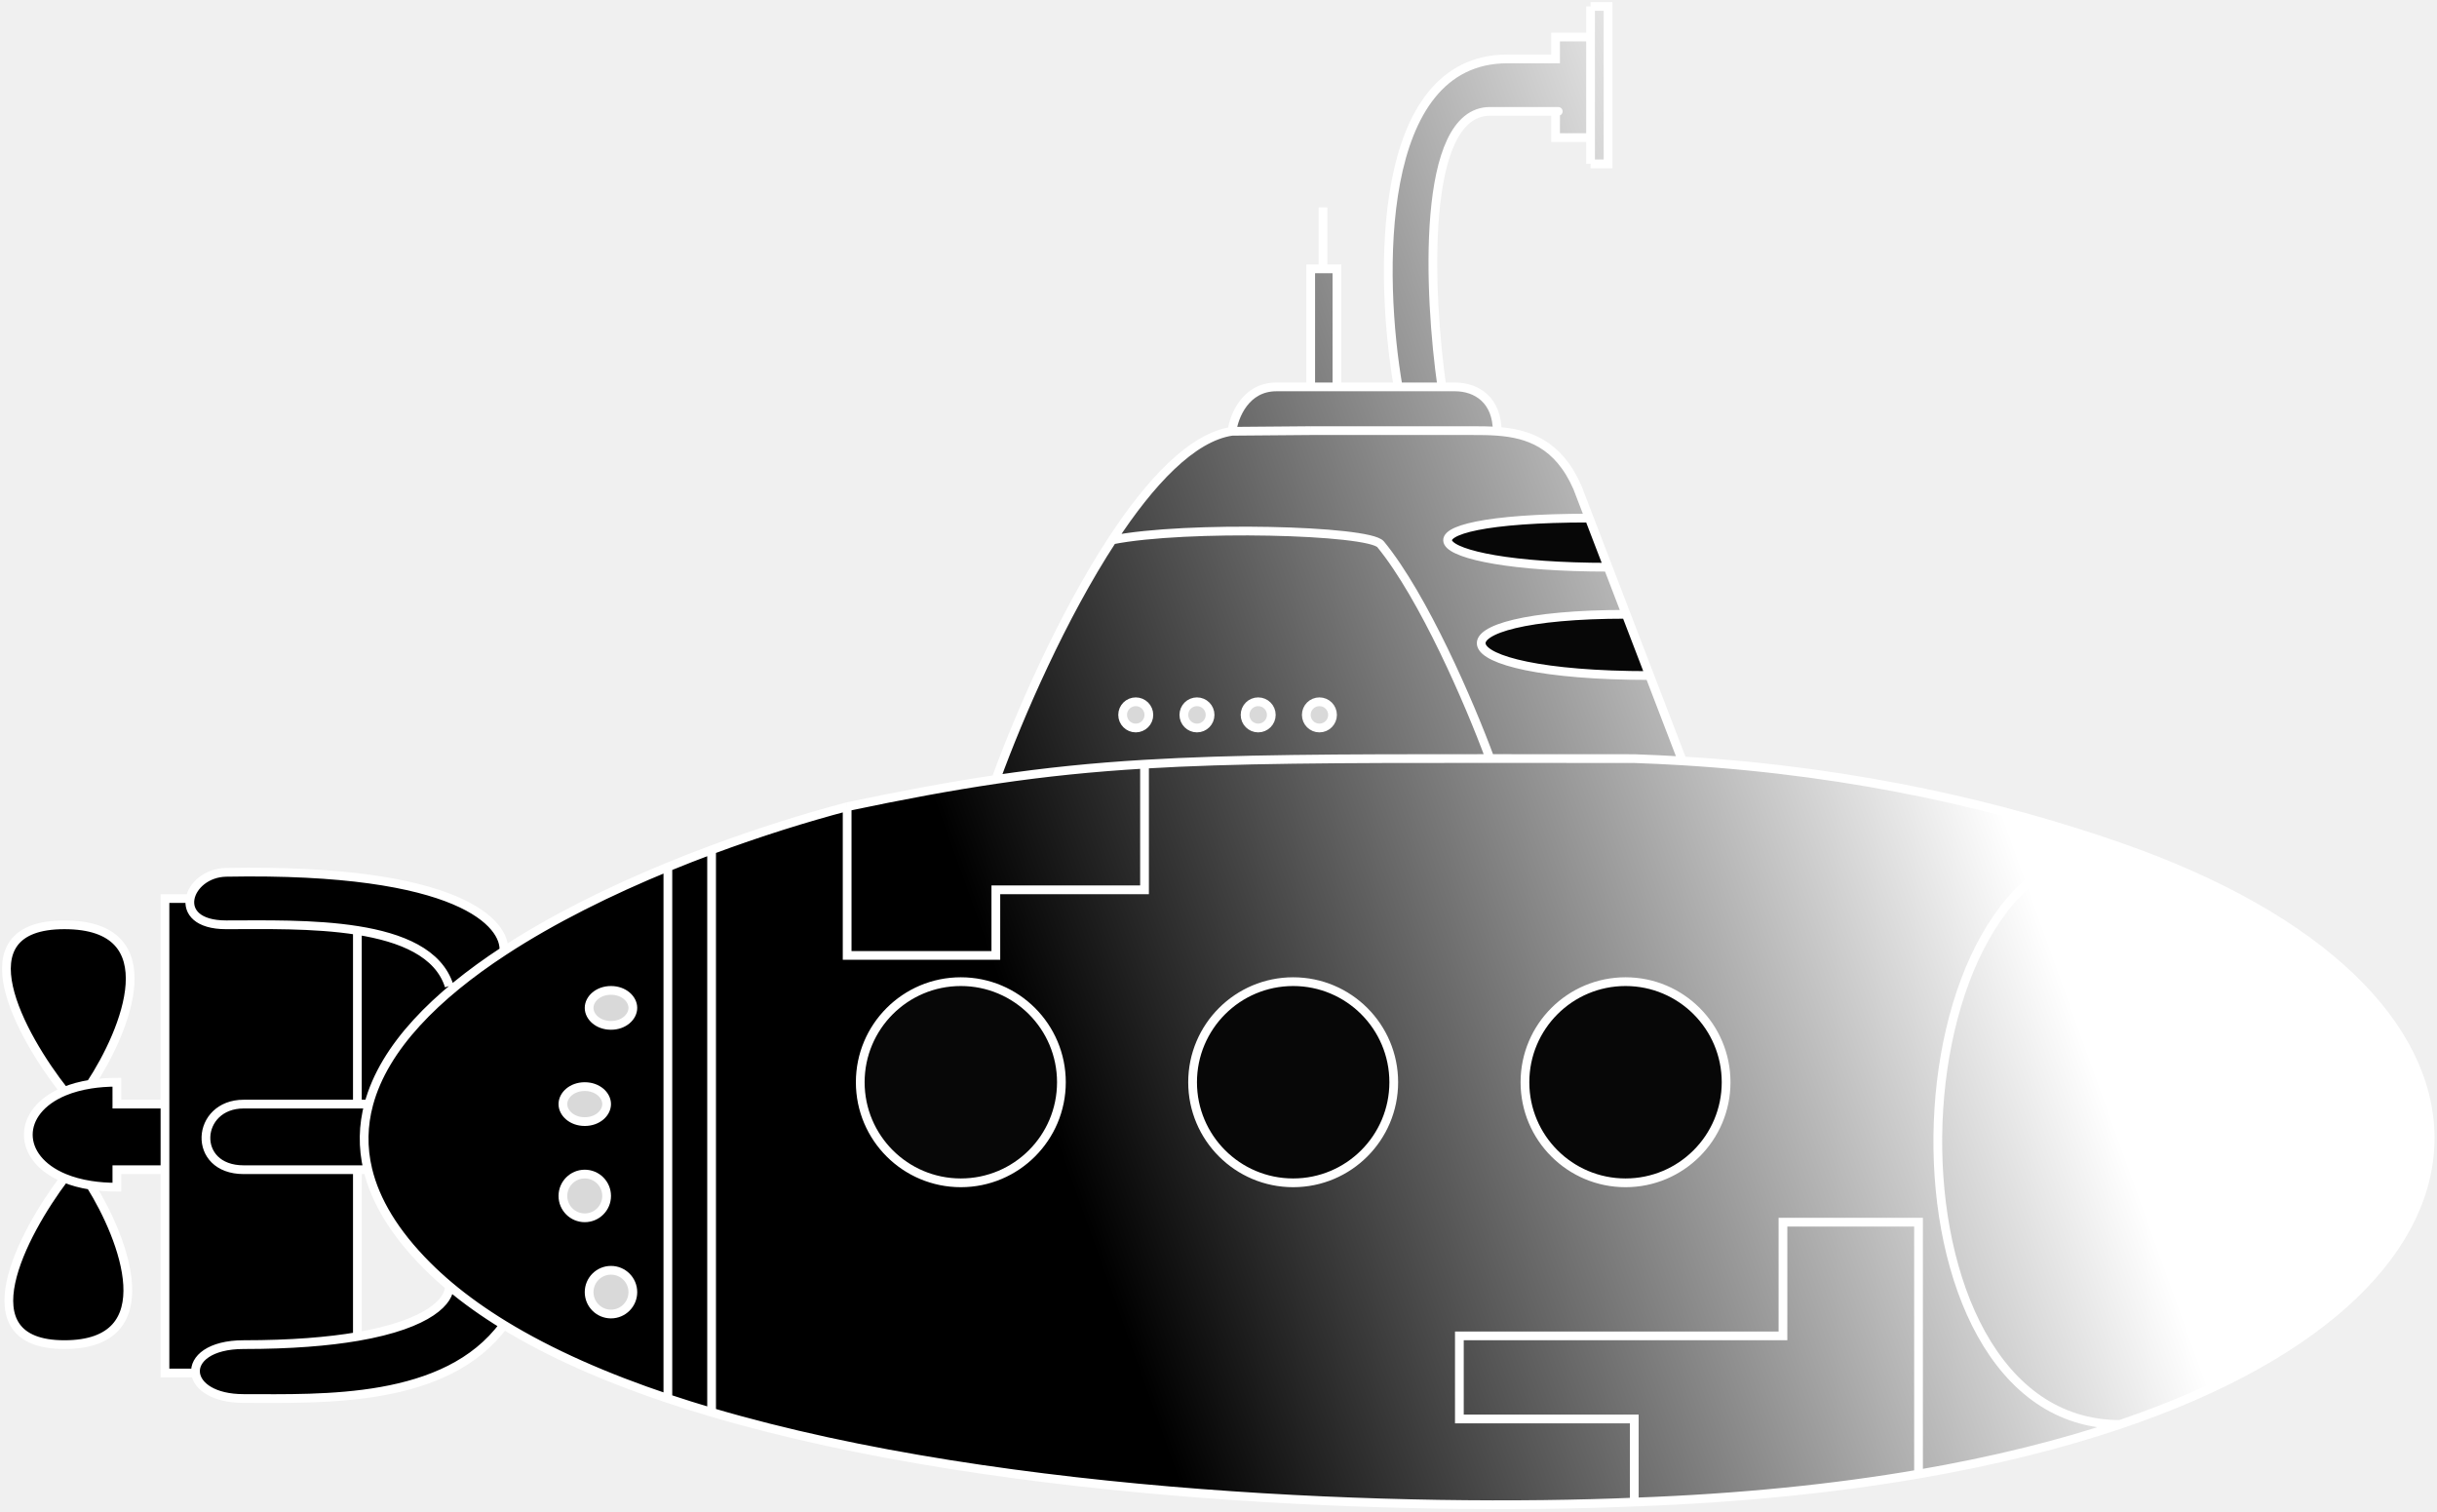
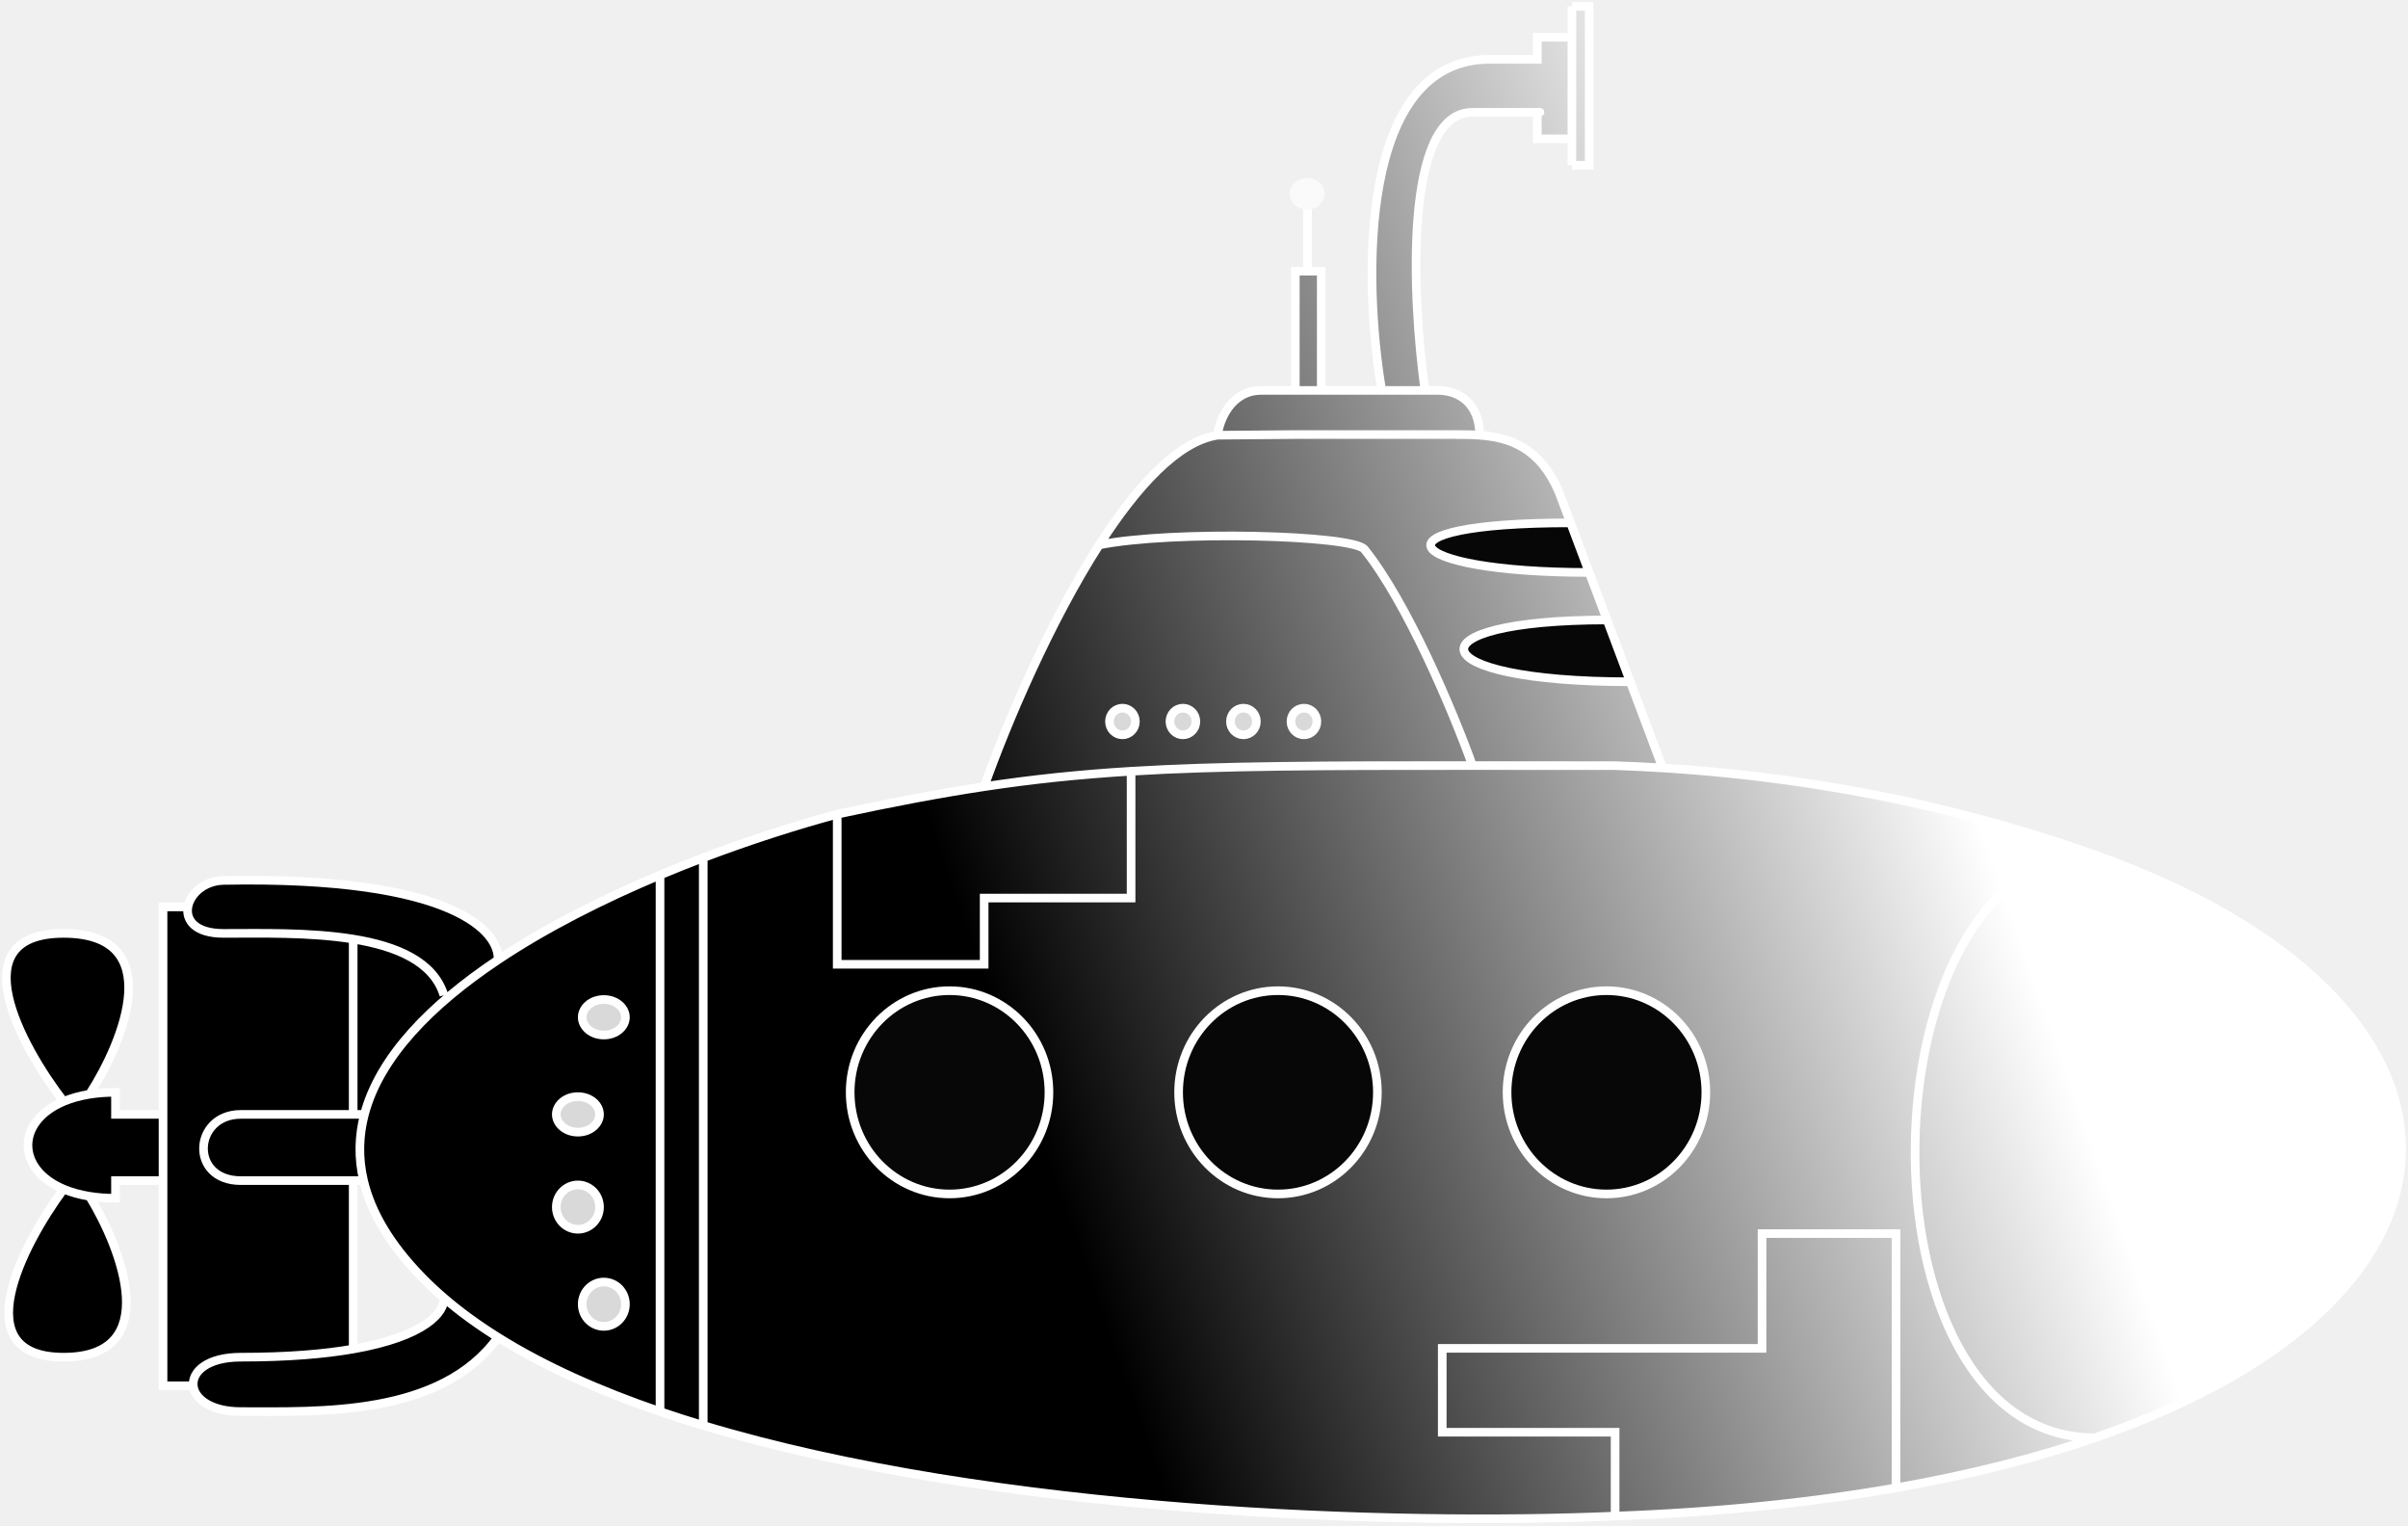
- <svg xmlns="http://www.w3.org/2000/svg" width="758" height="470" viewBox="0 0 758 470" fill="none">
-   <path d="M207.733 269.654V434.969C212.172 436.455 216.709 437.88 221.335 439.246V264.333C216.818 266.014 212.271 267.789 207.733 269.654Z" fill="url(#paint0_linear_279_998)" />
-   <path d="M345.948 167.939C330.424 191.662 316.981 222.516 309.745 242.418C325.197 240.132 339.837 238.643 355.99 237.677C383.556 236.027 415.524 235.897 463.442 235.921C457.095 218.701 442.792 185.621 429.438 169.299C425.784 164.833 368.791 163.405 345.948 167.939Z" fill="url(#paint1_linear_279_998)" />
-   <path d="M407.676 133.935H458.001C460.52 133.935 463.104 133.947 465.686 134.137C465.686 124.505 459.362 120.333 452.561 120.333H448.48H434.879H415.837H407.676H396.996C387.365 120.333 383.781 129.536 383.193 134.137L407.676 133.935Z" fill="url(#paint2_linear_279_998)" />
-   <path d="M407.676 83.609V120.333H415.837V83.609L411.5 83.609L407.676 83.609Z" fill="url(#paint3_linear_279_998)" />
-   <path d="M468.883 18.322C427.534 18.322 428.985 86.329 434.879 120.333H448.48C444.4 91.77 441.68 34.644 463.442 34.644H483.844V42.805H494.725V11.521H483.844V18.322H468.883Z" fill="url(#paint4_linear_279_998)" />
-   <path d="M494.725 2V11.521V42.805V50.965H500.166V2H494.725Z" fill="url(#paint5_linear_279_998)" />
-   <path d="M659.391 443.026C581.815 443.026 585.898 263.458 659.391 263.458C623.727 251.024 578.294 239.992 523.289 236.652C518.376 236.354 513.388 236.117 508.323 235.946C491.904 235.946 477.032 235.927 463.442 235.921C415.524 235.897 383.556 236.027 355.99 237.677V276.751H309.745V297.153H263.495V250.908C250.705 254.287 236.185 258.804 221.335 264.333V439.246C313.181 466.364 439.57 470.078 508.323 467.172V441.329H453.921V415.486H508.323H554.572V380.122H596.737V458.467C620.258 454.425 641.134 449.191 659.391 443.026Z" fill="url(#paint6_linear_279_998)" />
-   <path d="M659.391 263.458C786.537 307.788 789.516 399.078 659.391 443.026C581.815 443.026 585.898 263.458 659.391 263.458Z" fill="url(#paint7_linear_279_998)" />
-   <path d="M554.572 415.486H508.323H453.921V441.329H508.323V467.172C541.094 465.988 570.554 462.966 596.737 458.467V380.122H554.572V415.486Z" fill="url(#paint8_linear_279_998)" />
-   <path d="M309.745 242.418C295.602 244.51 280.779 247.27 263.495 250.908V297.153H309.745V276.751H355.99V237.677C339.837 238.643 325.197 240.132 309.745 242.418Z" fill="url(#paint9_linear_279_998)" />
-   <path d="M207.733 434.969V269.654C189.777 277.033 171.959 285.82 156.716 295.793C135.631 309.589 119.475 325.653 114.702 343.398C112.932 349.978 112.727 356.789 114.417 363.801C116.735 373.422 122.619 383.423 132.921 393.724C135.051 395.855 137.319 397.928 139.716 399.945C144.821 404.241 150.513 408.282 156.716 412.082C171.234 420.975 188.556 428.546 207.733 434.969Z" fill="url(#paint10_linear_279_998)" />
-   <path d="M114.702 343.398C119.475 325.653 135.631 309.589 156.716 295.793C157.395 287.632 143.802 269.95 70.342 271.31C64.268 271.423 59.869 275.447 59.142 279.471C58.405 283.552 61.444 287.632 70.342 287.632C81.879 287.632 97.544 287.226 111.158 289.385V343.398H114.702Z" fill="url(#paint11_linear_279_998)" />
-   <path d="M75.798 343.398C60.821 343.398 59.466 363.801 75.798 363.801H111.158H114.417C112.727 356.789 112.932 349.978 114.702 343.398H111.158H75.798Z" fill="url(#paint12_linear_279_998)" />
-   <path d="M156.716 412.082C150.513 408.282 144.821 404.241 139.716 399.945C140.044 404.308 133.899 411.798 111.158 415.692C102.171 417.23 90.593 418.207 75.798 418.207C65.232 418.207 60.358 422.7 60.832 427.034C61.274 431.071 66.355 434.969 75.798 434.969C100.277 434.969 138.757 436.562 156.716 412.082Z" fill="url(#paint13_linear_279_998)" />
-   <path d="M75.798 363.801C59.466 363.801 60.821 343.398 75.798 343.398H111.158V289.385C97.544 287.226 81.879 287.632 70.342 287.632C61.444 287.632 58.405 283.552 59.142 279.471H51.311V343.398V363.801V427.034H60.832C60.358 422.7 65.232 418.207 75.798 418.207C90.593 418.207 102.171 417.23 111.158 415.692V363.801H75.798Z" fill="url(#paint14_linear_279_998)" />
-   <path d="M51.311 343.398H36.35L36.349 336.598C33.388 336.598 30.666 336.81 28.183 337.2C25.095 337.685 22.375 338.445 20.025 339.415C5.063 345.588 5.064 360.25 20.025 366.424C22.375 367.393 25.095 368.154 28.183 368.639C30.667 369.029 33.389 369.241 36.35 369.241V363.801H51.311V343.398Z" fill="url(#paint15_linear_279_998)" />
-   <path d="M20.025 287.632C-12.62 287.632 6.423 322.154 20.025 339.415C22.375 338.445 25.095 337.685 28.183 337.2C39.066 320.677 52.671 287.632 20.025 287.632Z" fill="url(#paint16_linear_279_998)" />
-   <path d="M20.025 366.424C6.986 383.685 -11.268 418.207 20.025 418.207C51.319 418.207 38.503 385.162 28.183 368.639C25.095 368.154 22.375 367.393 20.025 366.424Z" fill="url(#paint17_linear_279_998)" />
-   <path d="M508.323 235.946C513.388 236.117 518.376 236.354 523.289 236.652L513.097 210.103C445.76 210.103 443.354 191.061 505.787 191.061L500.166 176.419C440.319 176.419 429.438 161.138 494.3 161.138L490.645 151.617C484.655 137.926 475.189 134.833 465.686 134.137C463.104 133.947 460.52 133.935 458.001 133.935H407.676L383.193 134.137C370.786 135.956 357.764 149.882 345.948 167.939C368.791 163.405 425.784 164.833 429.438 169.299C442.792 185.621 457.095 218.701 463.442 235.921C477.032 235.927 491.904 235.946 508.323 235.946Z" fill="url(#paint18_linear_279_998)" />
-   <path d="M494.3 161.138L500.166 176.419C440.319 176.419 429.438 161.138 494.3 161.138Z" fill="#070707" />
-   <path d="M505.787 191.061L513.097 210.103C445.76 210.103 443.354 191.061 505.787 191.061Z" fill="#070707" />
-   <path d="M508.323 467.172C439.57 470.078 313.181 466.364 221.335 439.246M508.323 467.172C541.094 465.988 570.554 462.966 596.737 458.467M508.323 467.172V441.329H453.921V415.486H508.323H554.572V380.122H596.737V458.467M659.391 263.458C786.537 307.788 789.516 399.078 659.391 443.026M659.391 263.458C585.898 263.458 581.815 443.026 659.391 443.026M659.391 263.458C623.727 251.024 578.294 239.992 523.289 236.652M659.391 443.026C641.134 449.192 620.258 454.425 596.737 458.467M263.495 250.908C250.705 254.287 236.185 258.804 221.335 264.333M263.495 250.908C280.779 247.27 295.602 244.51 309.745 242.418M263.495 250.908V297.153H309.745V276.751H355.99V237.677M207.733 269.654V434.969M207.733 269.654C212.271 267.789 216.818 266.014 221.335 264.333M207.733 269.654C189.777 277.033 171.959 285.82 156.716 295.793M207.733 434.969C212.172 436.455 216.709 437.88 221.335 439.246M207.733 434.969C188.556 428.546 171.234 420.975 156.716 412.082M221.335 264.333V439.246M309.745 242.418C316.981 222.516 330.424 191.662 345.948 167.939M309.745 242.418C325.197 240.132 339.837 238.643 355.99 237.677M458.001 133.935C449.128 133.935 429.413 133.935 407.676 133.935M458.001 133.935C460.52 133.935 463.104 133.947 465.686 134.137M458.001 133.935H407.676M490.645 151.617C491.761 154.523 492.991 157.727 494.3 161.138M490.645 151.617C484.655 137.926 475.189 134.833 465.686 134.137M490.645 151.617L494.3 161.138M523.289 236.652C518.376 236.354 513.388 236.117 508.323 235.946C491.904 235.946 477.032 235.927 463.442 235.921M523.289 236.652C523.289 236.652 518.909 225.244 513.097 210.103M523.289 236.652L513.097 210.103M345.948 167.939C368.791 163.405 425.784 164.833 429.438 169.299C442.792 185.621 457.095 218.701 463.442 235.921M345.948 167.939C357.764 149.882 370.786 135.956 383.193 134.137M463.442 235.921C415.524 235.897 383.556 236.027 355.99 237.677M494.3 161.138C496.132 165.911 498.12 171.089 500.166 176.419M494.3 161.138C429.438 161.138 440.319 176.419 500.166 176.419M494.3 161.138L500.166 176.419M500.166 176.419C502.016 181.237 503.913 186.179 505.787 191.061M500.166 176.419L505.787 191.061M505.787 191.061C508.325 197.674 510.821 204.175 513.097 210.103M505.787 191.061C443.354 191.061 445.76 210.103 513.097 210.103M505.787 191.061L513.097 210.103M407.676 133.935L383.193 134.137M383.193 134.137C383.781 129.536 387.365 120.333 396.996 120.333M396.996 120.333C399.4 120.333 403.16 120.333 407.676 120.333M396.996 120.333H407.676M452.561 120.333C459.362 120.333 465.686 124.505 465.686 134.137M452.561 120.333C451.317 120.333 449.949 120.333 448.48 120.333M452.561 120.333H448.48M407.676 120.333V83.609L411.5 83.609M407.676 120.333C410.196 120.333 412.951 120.333 415.837 120.333M407.676 120.333H415.837M415.837 120.333V83.609L411.5 83.609M415.837 120.333C421.929 120.333 428.604 120.333 434.879 120.333M415.837 120.333H434.879M434.879 120.333C428.985 86.329 427.534 18.322 468.883 18.322H483.844V11.521H494.725M434.879 120.333C439.821 120.333 444.515 120.333 448.48 120.333M434.879 120.333H448.48M448.48 120.333C444.4 91.77 441.68 34.644 463.442 34.644M463.442 34.644C485.204 34.644 486.111 34.644 483.844 34.644M463.442 34.644H483.844M483.844 34.644V42.805H494.725M494.725 11.521V42.805M494.725 11.521V2M494.725 42.805V50.965M494.725 2V50.965M494.725 2H500.166V50.965H494.725M114.702 343.398C112.932 349.978 112.727 356.789 114.417 363.801M114.702 343.398C119.475 325.653 135.631 309.589 156.716 295.793M114.702 343.398H111.158M114.417 363.801C116.735 373.422 122.619 383.423 132.921 393.724C135.051 395.855 137.319 397.928 139.716 399.945M114.417 363.801H111.158M156.716 295.793C157.395 287.632 143.802 269.95 70.342 271.31C64.268 271.423 59.869 275.447 59.142 279.471M139.716 306.674C136.444 296.313 124.836 291.554 111.158 289.385M139.716 399.945C144.821 404.241 150.513 408.282 156.716 412.082M139.716 399.945C140.044 404.308 133.899 411.798 111.158 415.692M156.716 412.082C138.757 436.562 100.277 434.969 75.798 434.969C66.355 434.969 61.274 431.071 60.832 427.034M111.158 289.385C97.544 287.226 81.879 287.632 70.342 287.632C61.444 287.632 58.405 283.552 59.142 279.471M111.158 289.385V343.398M111.158 343.398H75.798C60.821 343.398 59.466 363.801 75.798 363.801H111.158M111.158 363.801V415.692M111.158 415.692C102.171 417.23 90.593 418.207 75.798 418.207C65.232 418.207 60.358 422.7 60.832 427.034M60.832 427.034H51.311V363.801M59.142 279.471H51.311V343.398M51.311 343.398H36.35L36.349 336.598C33.388 336.598 30.666 336.81 28.183 337.2M51.311 343.398V363.801M51.311 363.801H36.35V369.241C33.389 369.241 30.667 369.029 28.183 368.639M20.025 339.415C6.423 322.154 -12.62 287.632 20.025 287.632C52.671 287.632 39.066 320.677 28.183 337.2M20.025 339.415C22.375 338.445 25.095 337.685 28.183 337.2M20.025 339.415C5.063 345.588 5.064 360.25 20.025 366.424M20.025 366.424C6.986 383.685 -11.268 418.207 20.025 418.207C51.319 418.207 38.503 385.162 28.183 368.639M20.025 366.424C22.375 367.393 25.095 368.154 28.183 368.639M411.5 83.609V64.5" stroke="white" stroke-width="2.72" />
-   <circle cx="410.388" cy="222.345" r="4.08" transform="rotate(90 410.388 222.345)" fill="#D9D9D9" stroke="white" stroke-width="2.72" />
-   <path d="M196.841 313.475C196.841 316.258 194.039 318.916 190.04 318.916C186.041 318.916 183.239 316.258 183.239 313.475C183.239 310.692 186.041 308.034 190.04 308.034C194.039 308.034 196.841 310.692 196.841 313.475Z" fill="#D9D9D9" stroke="white" stroke-width="2.72" />
-   <circle cx="391.345" cy="222.345" r="4.08" transform="rotate(90 391.345 222.345)" fill="#D9D9D9" stroke="white" stroke-width="2.72" />
-   <path d="M188.684 343.398C188.684 346.181 185.882 348.839 181.884 348.839C177.885 348.839 175.083 346.181 175.083 343.398C175.083 340.615 177.885 337.958 181.884 337.958C185.882 337.958 188.684 340.615 188.684 343.398Z" fill="#D9D9D9" stroke="white" stroke-width="2.72" />
-   <circle cx="372.302" cy="222.345" r="4.08" transform="rotate(90 372.302 222.345)" fill="#D9D9D9" stroke="white" stroke-width="2.72" />
-   <circle cx="181.884" cy="371.962" r="6.801" fill="#D9D9D9" stroke="white" stroke-width="2.72" />
-   <circle cx="353.263" cy="222.345" r="4.08" transform="rotate(90 353.263 222.345)" fill="#D9D9D9" stroke="white" stroke-width="2.72" />
-   <circle cx="190.04" cy="401.885" r="6.801" fill="#D9D9D9" stroke="white" stroke-width="2.72" />
-   <circle cx="298.855" cy="336.598" r="31.284" fill="#070707" stroke="white" stroke-width="2.72" />
-   <circle cx="402.226" cy="336.598" r="31.284" fill="#070707" stroke="white" stroke-width="2.72" />
-   <circle cx="505.601" cy="336.598" r="31.284" fill="#070707" stroke="white" stroke-width="2.72" />
+ <svg xmlns="http://www.w3.org/2000/svg" width="758" height="480" viewBox="0 0 758 480" fill="none">
+   <path d="M207.768 275.398V444.26C212.208 445.778 216.746 447.234 221.372 448.629V269.962C216.855 271.68 212.307 273.493 207.768 275.398Z" fill="url(#paint0_linear_279_999)" />
+   <path d="M346.007 171.5C330.48 195.732 317.035 227.248 309.797 247.577C325.252 245.242 339.895 243.722 356.05 242.734C383.621 241.049 415.595 240.917 463.521 240.94C457.173 223.351 442.868 189.561 429.511 172.889C425.857 168.327 368.854 166.868 346.007 171.5Z" fill="url(#paint1_linear_279_999)" />
+   <path d="M407.745 136.766H458.079C460.598 136.766 463.183 136.779 465.766 136.972C465.766 127.134 459.44 122.873 452.638 122.873H448.557H434.953H415.907H407.745H397.064C387.431 122.873 383.846 132.272 383.258 136.972L407.745 136.766Z" fill="url(#paint2_linear_279_999)" />
+   <path d="M407.745 85.36V122.873H415.907V85.36L411.57 85.36L407.745 85.36Z" fill="url(#paint3_linear_279_999)" />
+   <path d="M468.963 18.672C427.607 18.672 429.058 88.139 434.953 122.873H448.557C444.476 93.697 441.755 35.344 463.521 35.344H483.927V43.68H494.81V11.725H483.927V18.672H468.963Z" fill="url(#paint4_linear_279_999)" />
+   <path d="M494.81 2V11.725V43.68V52.016H500.251V2H494.81Z" fill="url(#paint5_linear_279_999)" />
+   <path d="M659.503 452.49C581.915 452.49 585.998 269.069 659.503 269.069C623.833 256.368 578.392 245.099 523.378 241.688C518.465 241.383 513.475 241.141 508.41 240.967C491.988 240.967 477.113 240.947 463.521 240.94C415.595 240.917 383.621 241.049 356.05 242.734V282.647H309.797V303.487H263.54V256.25C250.748 259.701 236.225 264.315 221.372 269.962V448.629C313.234 476.329 439.645 480.122 508.41 477.155V450.757H453.998V424.36H508.41H554.667V388.237H596.839V468.262C620.364 464.134 641.244 458.788 659.503 452.49Z" fill="url(#paint6_linear_279_999)" />
+   <path d="M659.503 269.069C786.671 314.35 789.651 407.599 659.503 452.49C581.915 452.49 585.998 269.069 659.503 269.069Z" fill="url(#paint7_linear_279_999)" />
+   <path d="M554.667 424.36H508.41H453.998V450.757H508.41V477.155C541.187 475.944 570.652 472.858 596.839 468.262V388.237H554.667V424.36Z" fill="url(#paint8_linear_279_999)" />
+   <path d="M309.797 247.577C295.652 249.714 280.827 252.533 263.54 256.25V303.487H309.797V282.647H356.05V242.734C339.895 243.722 325.252 245.242 309.797 247.577Z" fill="url(#paint9_linear_279_999)" />
+   <path d="M207.768 444.26V275.398C189.809 282.935 171.988 291.911 156.743 302.098C135.654 316.189 119.495 332.599 114.721 350.724C112.951 357.445 112.746 364.402 114.436 371.565C116.754 381.393 122.64 391.608 132.943 402.13C135.074 404.307 137.342 406.424 139.739 408.484C144.845 412.873 150.538 417.001 156.743 420.882C171.263 429.966 188.588 437.699 207.768 444.26Z" fill="url(#paint10_linear_279_999)" />
+   <path d="M114.721 350.724C119.495 332.599 135.654 316.189 156.743 302.098C157.422 293.761 143.826 275.7 70.354 277.089C64.279 277.204 59.879 281.315 59.152 285.425C58.415 289.594 61.455 293.761 70.354 293.761C81.893 293.761 97.56 293.347 111.177 295.552V350.724H114.721Z" fill="url(#paint11_linear_279_999)" />
+   <path d="M75.811 350.724C60.831 350.724 59.476 371.565 75.811 371.565H111.177H114.436C112.746 364.402 112.951 357.445 114.721 350.724H111.177H75.811Z" fill="url(#paint12_linear_279_999)" />
+   <path d="M156.743 420.882C150.538 417.001 144.845 412.873 139.739 408.484C140.068 412.941 133.922 420.592 111.177 424.569C102.188 426.141 90.608 427.138 75.811 427.138C65.243 427.138 60.368 431.728 60.842 436.155C61.284 440.278 66.366 444.26 75.811 444.26C100.293 444.26 138.781 445.888 156.743 420.882Z" fill="url(#paint13_linear_279_999)" />
+   <path d="M75.811 371.565C59.476 371.565 60.831 350.724 75.811 350.724H111.177V295.552C97.56 293.347 81.893 293.761 70.354 293.761C61.455 293.761 58.415 289.594 59.152 285.425H51.32V350.724V371.565V436.155H60.842C60.368 431.728 65.243 427.138 75.811 427.138C90.608 427.138 102.188 426.141 111.177 424.569V371.565H75.811Z" fill="url(#paint14_linear_279_999)" />
+   <path d="M51.32 350.724H36.356L36.355 343.778C33.394 343.778 30.671 343.994 28.187 344.393C25.099 344.888 22.379 345.665 20.028 346.655C5.064 352.961 5.064 367.937 20.028 374.244C22.379 375.234 25.099 376.011 28.187 376.507C30.672 376.905 33.394 377.122 36.356 377.122V371.565H51.32V350.724Z" fill="url(#paint15_linear_279_999)" />
+   <path d="M20.028 293.761C-12.623 293.761 6.424 329.024 20.028 346.655C22.379 345.665 25.099 344.888 28.187 344.393C39.072 327.516 52.679 293.761 20.028 293.761Z" fill="url(#paint16_linear_279_999)" />
+   <path d="M20.028 374.244C6.987 391.875 -11.271 427.138 20.028 427.138C51.327 427.138 38.509 393.384 28.187 376.507C25.099 376.011 22.379 375.234 20.028 374.244Z" fill="url(#paint17_linear_279_999)" />
+   <path d="M508.41 240.967C513.475 241.141 518.465 241.383 523.378 241.688L513.185 214.569C445.836 214.569 443.429 195.118 505.873 195.118L500.251 180.162C440.394 180.162 429.511 164.553 494.384 164.553L490.729 154.827C484.738 140.843 475.27 137.684 465.766 136.972C463.183 136.779 460.598 136.766 458.079 136.766H407.745L383.258 136.972C370.849 138.831 357.825 153.055 346.007 171.5C368.854 166.868 425.857 168.327 429.511 172.889C442.868 189.561 457.173 223.351 463.521 240.94C477.113 240.947 491.988 240.967 508.41 240.967Z" fill="url(#paint18_linear_279_999)" />
+   <path d="M494.384 164.553L500.251 180.162C440.394 180.162 429.511 164.553 494.384 164.553Z" fill="#070707" />
+   <path d="M505.873 195.118L513.185 214.569C445.836 214.569 443.429 195.118 505.873 195.118Z" fill="#070707" />
+   <path d="M508.41 477.155C439.645 480.122 313.234 476.329 221.372 448.629M508.41 477.155C541.187 475.944 570.652 472.858 596.839 468.262M508.41 477.155V450.757H453.998V424.36H508.41H554.667V388.237H596.839V468.262M659.503 269.069C786.671 314.35 789.651 407.599 659.503 452.49M659.503 269.069C585.998 269.069 581.915 452.49 659.503 452.49M659.503 269.069C623.833 256.368 578.392 245.099 523.378 241.688M659.503 452.49C641.244 458.788 620.364 464.134 596.839 468.262M263.54 256.25C250.748 259.701 236.225 264.315 221.372 269.962M263.54 256.25C280.827 252.533 295.652 249.714 309.797 247.577M263.54 256.25V303.487H309.797V282.647H356.05V242.734M207.768 275.398V444.26M207.768 275.398C212.307 273.493 216.855 271.68 221.372 269.962M207.768 275.398C189.809 282.935 171.988 291.911 156.743 302.098M207.768 444.26C212.208 445.778 216.746 447.234 221.372 448.629M207.768 444.26C188.588 437.699 171.263 429.966 156.743 420.882M221.372 269.962V448.629M309.797 247.577C317.035 227.248 330.48 195.732 346.007 171.5M309.797 247.577C325.252 245.242 339.895 243.722 356.05 242.734M458.079 136.766C449.205 136.766 429.487 136.766 407.745 136.766M458.079 136.766C460.598 136.766 463.183 136.779 465.766 136.972M458.079 136.766H407.745M490.729 154.827C491.845 157.796 493.075 161.069 494.384 164.553M490.729 154.827C484.738 140.843 475.27 137.684 465.766 136.972M490.729 154.827L494.384 164.553M523.378 241.688C518.465 241.383 513.475 241.141 508.41 240.967C491.988 240.967 477.113 240.947 463.521 240.94M523.378 241.688C523.378 241.688 518.998 230.034 513.185 214.569M523.378 241.688L513.185 214.569M346.007 171.5C368.854 166.868 425.857 168.327 429.511 172.889C442.868 189.561 457.173 223.351 463.521 240.94M346.007 171.5C357.825 153.055 370.849 138.831 383.258 136.972M463.521 240.94C415.595 240.917 383.621 241.049 356.05 242.734M494.384 164.553C496.217 169.429 498.205 174.717 500.251 180.162M494.384 164.553C429.511 164.553 440.394 180.162 500.251 180.162M494.384 164.553L500.251 180.162M500.251 180.162C502.101 185.083 503.999 190.132 505.873 195.118M500.251 180.162L505.873 195.118M505.873 195.118C508.412 201.873 510.908 208.513 513.185 214.569M505.873 195.118C443.429 195.118 445.836 214.569 513.185 214.569M505.873 195.118L513.185 214.569M407.745 136.766L383.258 136.972M383.258 136.972C383.846 132.272 387.431 122.873 397.064 122.873M397.064 122.873C399.468 122.873 403.229 122.873 407.745 122.873M397.064 122.873H407.745M452.638 122.873C459.44 122.873 465.766 127.134 465.766 136.972M452.638 122.873C451.394 122.873 450.025 122.873 448.557 122.873M452.638 122.873H448.557M407.745 122.873V85.36L411.57 85.36M407.745 122.873C410.265 122.873 413.021 122.873 415.907 122.873M407.745 122.873H415.907M415.907 122.873V85.36L411.57 85.36M415.907 122.873C422.001 122.873 428.677 122.873 434.953 122.873M415.907 122.873H434.953M434.953 122.873C429.058 88.139 427.607 18.672 468.963 18.672H483.927V11.725H494.81M434.953 122.873C439.896 122.873 444.591 122.873 448.557 122.873M434.953 122.873H448.557M448.557 122.873C444.476 93.697 441.755 35.344 463.521 35.344M463.521 35.344C485.287 35.344 486.194 35.344 483.927 35.344M463.521 35.344H483.927M483.927 35.344V43.68H494.81M494.81 11.725V43.68M494.81 11.725V2M494.81 43.68V52.016M494.81 2V52.016M494.81 2H500.251V52.016H494.81M114.721 350.724C112.951 357.445 112.746 364.402 114.436 371.565M114.721 350.724C119.495 332.599 135.654 316.189 156.743 302.098M114.721 350.724H111.177M114.436 371.565C116.754 381.393 122.64 391.608 132.943 402.13C135.074 404.307 137.342 406.424 139.739 408.484M114.436 371.565H111.177M156.743 302.098C157.422 293.761 143.826 275.7 70.354 277.089C64.279 277.204 59.879 281.315 59.152 285.425M139.739 313.212C136.467 302.629 124.857 297.768 111.177 295.552M139.739 408.484C144.845 412.873 150.538 417.001 156.743 420.882M139.739 408.484C140.068 412.941 133.922 420.592 111.177 424.569M156.743 420.882C138.781 445.888 100.293 444.26 75.811 444.26C66.366 444.26 61.284 440.278 60.842 436.155M111.177 295.552C97.56 293.347 81.893 293.761 70.354 293.761C61.455 293.761 58.415 289.594 59.152 285.425M111.177 295.552V350.724M111.177 350.724H75.811C60.831 350.724 59.476 371.565 75.811 371.565H111.177M111.177 371.565V424.569M111.177 424.569C102.188 426.141 90.608 427.138 75.811 427.138C65.243 427.138 60.368 431.728 60.842 436.155M60.842 436.155H51.32V371.565M59.152 285.425H51.32V350.724M51.32 350.724H36.356L36.355 343.778C33.394 343.778 30.671 343.994 28.187 344.393M51.32 350.724V371.565M51.32 371.565H36.356V377.122C33.394 377.122 30.672 376.905 28.187 376.507M20.028 346.655C6.424 329.024 -12.623 293.761 20.028 293.761C52.679 293.761 39.072 327.516 28.187 344.393M20.028 346.655C22.379 345.665 25.099 344.888 28.187 344.393M20.028 346.655C5.064 352.961 5.064 367.937 20.028 374.244M20.028 374.244C6.987 391.875 -11.271 427.138 20.028 427.138C51.327 427.138 38.509 393.384 28.187 376.507M20.028 374.244C22.379 375.234 25.099 376.011 28.187 376.507M411.57 85.36V65.841" stroke="white" stroke-width="2.72" />
+   <path d="M410.457 231.27C408.23 231.27 406.376 229.418 406.376 227.073C406.376 224.728 408.23 222.876 410.457 222.876C412.684 222.876 414.538 224.728 414.538 227.073C414.538 229.418 412.684 231.27 410.457 231.27Z" fill="#D9D9D9" stroke="white" stroke-width="2.72" />
+   <path d="M196.875 320.159C196.875 323.047 194.043 325.746 190.072 325.746C186.102 325.746 183.27 323.047 183.27 320.159C183.27 317.271 186.102 314.572 190.072 314.572C194.043 314.572 196.875 317.271 196.875 320.159Z" fill="#D9D9D9" stroke="white" stroke-width="2.72" />
+   <path d="M391.41 231.27C389.183 231.27 387.329 229.418 387.329 227.073C387.329 224.728 389.183 222.876 391.41 222.876C393.637 222.876 395.491 224.728 395.491 227.073C395.491 229.418 393.637 231.27 391.41 231.27Z" fill="#D9D9D9" stroke="white" stroke-width="2.72" />
+   <path d="M188.718 350.724C188.718 353.612 185.887 356.311 181.916 356.311C177.946 356.311 175.114 353.612 175.114 350.724C175.114 347.836 177.946 345.138 181.916 345.138C185.887 345.138 188.718 347.836 188.718 350.724Z" fill="#D9D9D9" stroke="white" stroke-width="2.72" />
+   <path d="M372.363 231.27C370.136 231.27 368.282 229.418 368.282 227.073C368.282 224.728 370.136 222.876 372.363 222.876C374.59 222.876 376.445 224.728 376.445 227.073C376.445 229.418 374.59 231.27 372.363 231.27Z" fill="#D9D9D9" stroke="white" stroke-width="2.72" />
+   <path d="M188.718 379.901C188.718 383.78 185.646 386.877 181.916 386.877C178.186 386.877 175.114 383.78 175.114 379.901C175.114 376.021 178.186 372.925 181.916 372.925C185.646 372.925 188.718 376.021 188.718 379.901Z" fill="#D9D9D9" stroke="white" stroke-width="2.72" />
+   <path d="M353.324 231.27C351.097 231.27 349.243 229.418 349.243 227.073C349.243 224.728 351.097 222.876 353.324 222.876C355.551 222.876 357.405 224.728 357.405 227.073C357.405 229.418 355.551 231.27 353.324 231.27Z" fill="#D9D9D9" stroke="white" stroke-width="2.72" />
+   <path d="M196.875 410.466C196.875 414.346 193.802 417.442 190.072 417.442C186.343 417.442 183.27 414.346 183.27 410.466C183.27 406.586 186.343 403.49 190.072 403.49C193.802 403.49 196.875 406.586 196.875 410.466Z" fill="#D9D9D9" stroke="white" stroke-width="2.72" />
+   <path d="M330.196 343.778C330.196 361.469 316.161 375.762 298.907 375.762C281.653 375.762 267.618 361.469 267.618 343.778C267.618 326.086 281.653 311.794 298.907 311.794C316.161 311.794 330.196 326.086 330.196 343.778Z" fill="#070707" stroke="white" stroke-width="2.72" />
+   <path d="M433.583 343.778C433.583 361.469 419.547 375.762 402.294 375.762C385.04 375.762 371.005 361.469 371.005 343.778C371.005 326.086 385.04 311.794 402.294 311.794C419.547 311.794 433.583 326.086 433.583 343.778Z" fill="#070707" stroke="white" stroke-width="2.72" />
+   <path d="M536.977 343.778C536.977 361.469 522.942 375.762 505.688 375.762C488.435 375.762 474.399 361.469 474.399 343.778C474.399 326.086 488.435 311.794 505.688 311.794C522.942 311.794 536.977 326.086 536.977 343.778Z" fill="#070707" stroke="white" stroke-width="2.72" />
+   <path d="M415.5 61C415.5 62.802 413.847 64.5 411.5 64.5C409.153 64.5 407.5 62.802 407.5 61C407.5 59.198 409.153 57.5 411.5 57.5C413.847 57.5 415.5 59.198 415.5 61Z" fill="#FAFAFA" stroke="#FAFAFA" stroke-width="3" />
  <defs>
-     <linearGradient id="paint0_linear_279_998" x1="623.48" y1="254.38" x2="169.372" y2="417.348" gradientUnits="userSpaceOnUse">
+     <linearGradient id="paint0_linear_279_999" x1="623.587" y1="259.796" x2="167.254" y2="420.149" gradientUnits="userSpaceOnUse">
      <stop stop-color="white" />
      <stop offset="0.646" />
    </linearGradient>
-     <linearGradient id="paint1_linear_279_998" x1="623.48" y1="254.38" x2="169.372" y2="417.348" gradientUnits="userSpaceOnUse">
+     <linearGradient id="paint1_linear_279_999" x1="623.587" y1="259.796" x2="167.254" y2="420.149" gradientUnits="userSpaceOnUse">
      <stop stop-color="white" />
      <stop offset="0.646" />
    </linearGradient>
-     <linearGradient id="paint2_linear_279_998" x1="623.48" y1="254.38" x2="169.372" y2="417.348" gradientUnits="userSpaceOnUse">
+     <linearGradient id="paint2_linear_279_999" x1="623.587" y1="259.796" x2="167.254" y2="420.149" gradientUnits="userSpaceOnUse">
      <stop stop-color="white" />
      <stop offset="0.646" />
    </linearGradient>
-     <linearGradient id="paint3_linear_279_998" x1="623.48" y1="254.38" x2="169.372" y2="417.348" gradientUnits="userSpaceOnUse">
+     <linearGradient id="paint3_linear_279_999" x1="623.587" y1="259.796" x2="167.254" y2="420.149" gradientUnits="userSpaceOnUse">
      <stop stop-color="white" />
      <stop offset="0.646" />
    </linearGradient>
-     <linearGradient id="paint4_linear_279_998" x1="623.48" y1="254.38" x2="169.372" y2="417.348" gradientUnits="userSpaceOnUse">
+     <linearGradient id="paint4_linear_279_999" x1="623.587" y1="259.796" x2="167.254" y2="420.149" gradientUnits="userSpaceOnUse">
      <stop stop-color="white" />
      <stop offset="0.646" />
    </linearGradient>
-     <linearGradient id="paint5_linear_279_998" x1="623.48" y1="254.38" x2="169.372" y2="417.348" gradientUnits="userSpaceOnUse">
+     <linearGradient id="paint5_linear_279_999" x1="623.587" y1="259.796" x2="167.254" y2="420.149" gradientUnits="userSpaceOnUse">
      <stop stop-color="white" />
      <stop offset="0.646" />
    </linearGradient>
-     <linearGradient id="paint6_linear_279_998" x1="623.48" y1="254.38" x2="169.372" y2="417.348" gradientUnits="userSpaceOnUse">
+     <linearGradient id="paint6_linear_279_999" x1="623.587" y1="259.796" x2="167.254" y2="420.149" gradientUnits="userSpaceOnUse">
      <stop stop-color="white" />
      <stop offset="0.646" />
    </linearGradient>
-     <linearGradient id="paint7_linear_279_998" x1="623.48" y1="254.38" x2="169.372" y2="417.348" gradientUnits="userSpaceOnUse">
+     <linearGradient id="paint7_linear_279_999" x1="623.587" y1="259.796" x2="167.254" y2="420.149" gradientUnits="userSpaceOnUse">
      <stop stop-color="white" />
      <stop offset="0.646" />
    </linearGradient>
-     <linearGradient id="paint8_linear_279_998" x1="623.48" y1="254.38" x2="169.372" y2="417.348" gradientUnits="userSpaceOnUse">
+     <linearGradient id="paint8_linear_279_999" x1="623.587" y1="259.796" x2="167.254" y2="420.149" gradientUnits="userSpaceOnUse">
      <stop stop-color="white" />
      <stop offset="0.646" />
    </linearGradient>
-     <linearGradient id="paint9_linear_279_998" x1="623.48" y1="254.38" x2="169.372" y2="417.348" gradientUnits="userSpaceOnUse">
+     <linearGradient id="paint9_linear_279_999" x1="623.587" y1="259.796" x2="167.254" y2="420.149" gradientUnits="userSpaceOnUse">
      <stop stop-color="white" />
      <stop offset="0.646" />
    </linearGradient>
-     <linearGradient id="paint10_linear_279_998" x1="623.48" y1="254.38" x2="169.372" y2="417.348" gradientUnits="userSpaceOnUse">
+     <linearGradient id="paint10_linear_279_999" x1="623.587" y1="259.796" x2="167.254" y2="420.149" gradientUnits="userSpaceOnUse">
      <stop stop-color="white" />
      <stop offset="0.646" />
    </linearGradient>
-     <linearGradient id="paint11_linear_279_998" x1="623.48" y1="254.38" x2="169.372" y2="417.348" gradientUnits="userSpaceOnUse">
+     <linearGradient id="paint11_linear_279_999" x1="623.587" y1="259.796" x2="167.254" y2="420.149" gradientUnits="userSpaceOnUse">
      <stop stop-color="white" />
      <stop offset="0.646" />
    </linearGradient>
-     <linearGradient id="paint12_linear_279_998" x1="623.48" y1="254.38" x2="169.372" y2="417.348" gradientUnits="userSpaceOnUse">
+     <linearGradient id="paint12_linear_279_999" x1="623.587" y1="259.796" x2="167.254" y2="420.149" gradientUnits="userSpaceOnUse">
      <stop stop-color="white" />
      <stop offset="0.646" />
    </linearGradient>
-     <linearGradient id="paint13_linear_279_998" x1="623.48" y1="254.38" x2="169.372" y2="417.348" gradientUnits="userSpaceOnUse">
+     <linearGradient id="paint13_linear_279_999" x1="623.587" y1="259.796" x2="167.254" y2="420.149" gradientUnits="userSpaceOnUse">
      <stop stop-color="white" />
      <stop offset="0.646" />
    </linearGradient>
-     <linearGradient id="paint14_linear_279_998" x1="623.48" y1="254.38" x2="169.372" y2="417.348" gradientUnits="userSpaceOnUse">
+     <linearGradient id="paint14_linear_279_999" x1="623.587" y1="259.796" x2="167.254" y2="420.149" gradientUnits="userSpaceOnUse">
      <stop stop-color="white" />
      <stop offset="0.646" />
    </linearGradient>
-     <linearGradient id="paint15_linear_279_998" x1="623.48" y1="254.38" x2="169.372" y2="417.348" gradientUnits="userSpaceOnUse">
+     <linearGradient id="paint15_linear_279_999" x1="623.587" y1="259.796" x2="167.254" y2="420.149" gradientUnits="userSpaceOnUse">
      <stop stop-color="white" />
      <stop offset="0.646" />
    </linearGradient>
-     <linearGradient id="paint16_linear_279_998" x1="623.48" y1="254.38" x2="169.372" y2="417.348" gradientUnits="userSpaceOnUse">
+     <linearGradient id="paint16_linear_279_999" x1="623.587" y1="259.796" x2="167.254" y2="420.149" gradientUnits="userSpaceOnUse">
      <stop stop-color="white" />
      <stop offset="0.646" />
    </linearGradient>
-     <linearGradient id="paint17_linear_279_998" x1="623.48" y1="254.38" x2="169.372" y2="417.348" gradientUnits="userSpaceOnUse">
+     <linearGradient id="paint17_linear_279_999" x1="623.587" y1="259.796" x2="167.254" y2="420.149" gradientUnits="userSpaceOnUse">
      <stop stop-color="white" />
      <stop offset="0.646" />
    </linearGradient>
-     <linearGradient id="paint18_linear_279_998" x1="623.48" y1="254.38" x2="169.372" y2="417.348" gradientUnits="userSpaceOnUse">
+     <linearGradient id="paint18_linear_279_999" x1="623.587" y1="259.796" x2="167.254" y2="420.149" gradientUnits="userSpaceOnUse">
      <stop stop-color="white" />
      <stop offset="0.646" />
    </linearGradient>
  </defs>
</svg>
